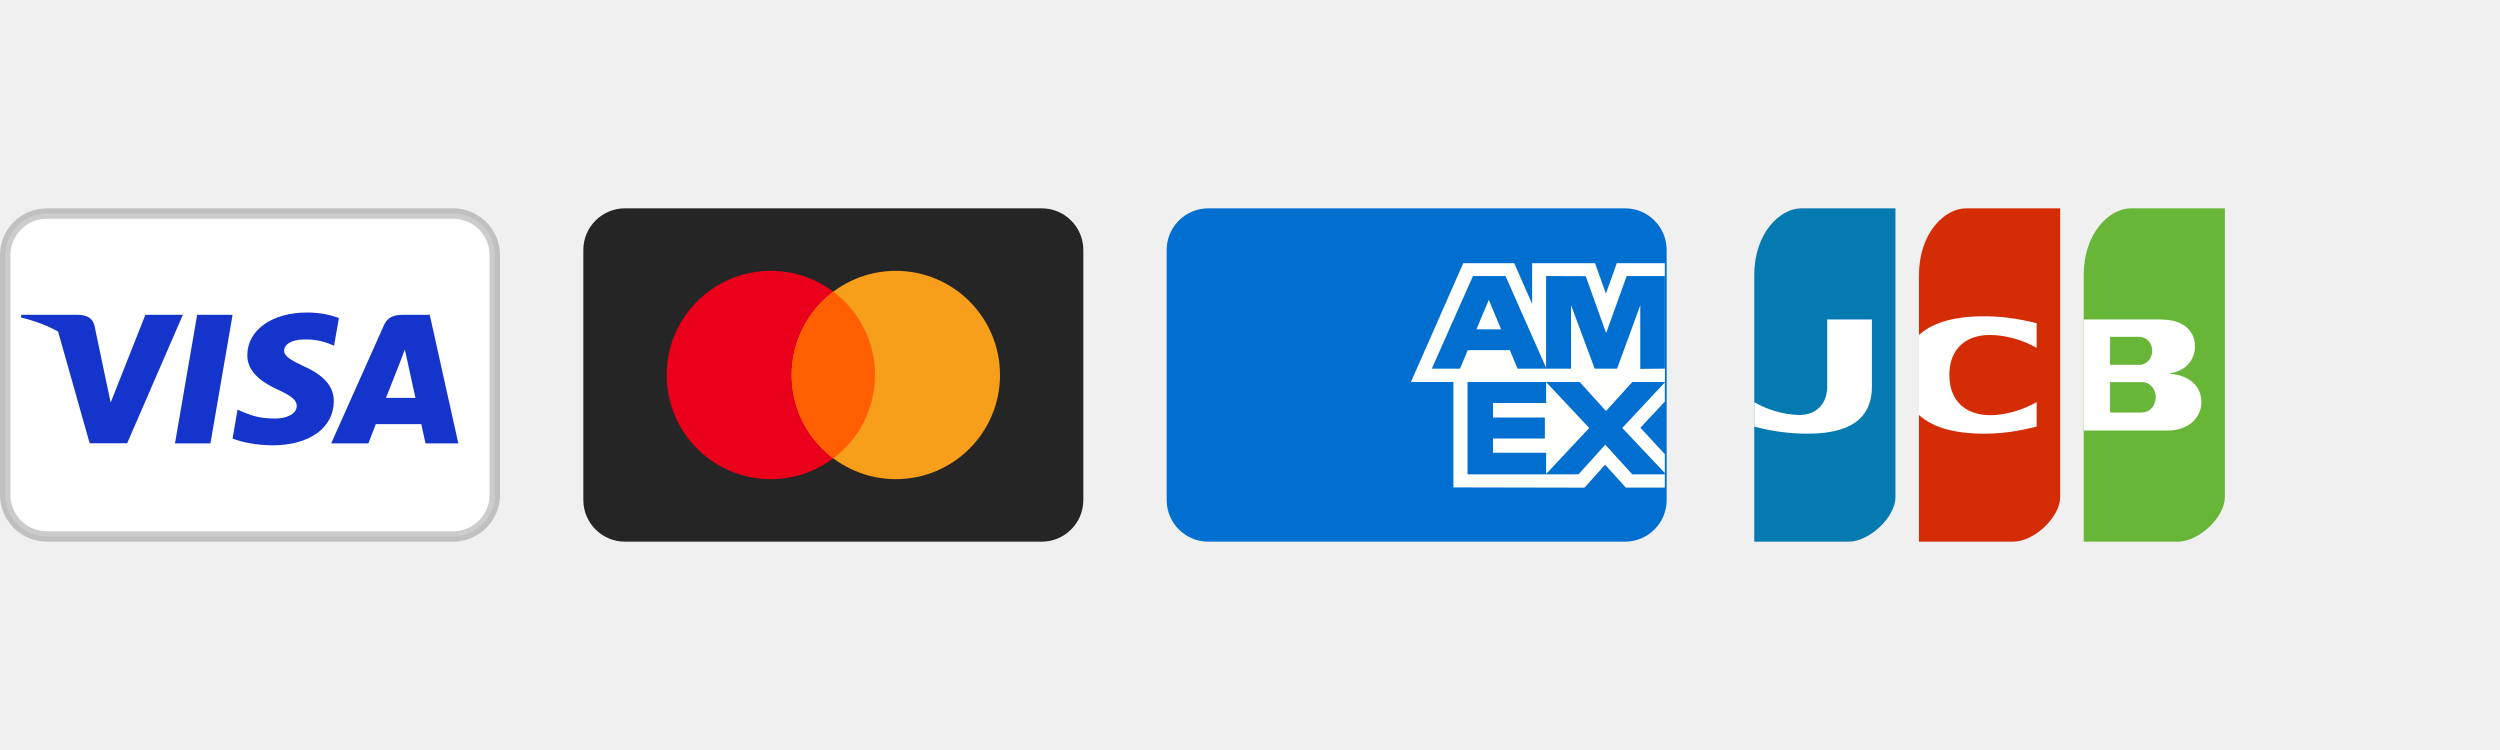
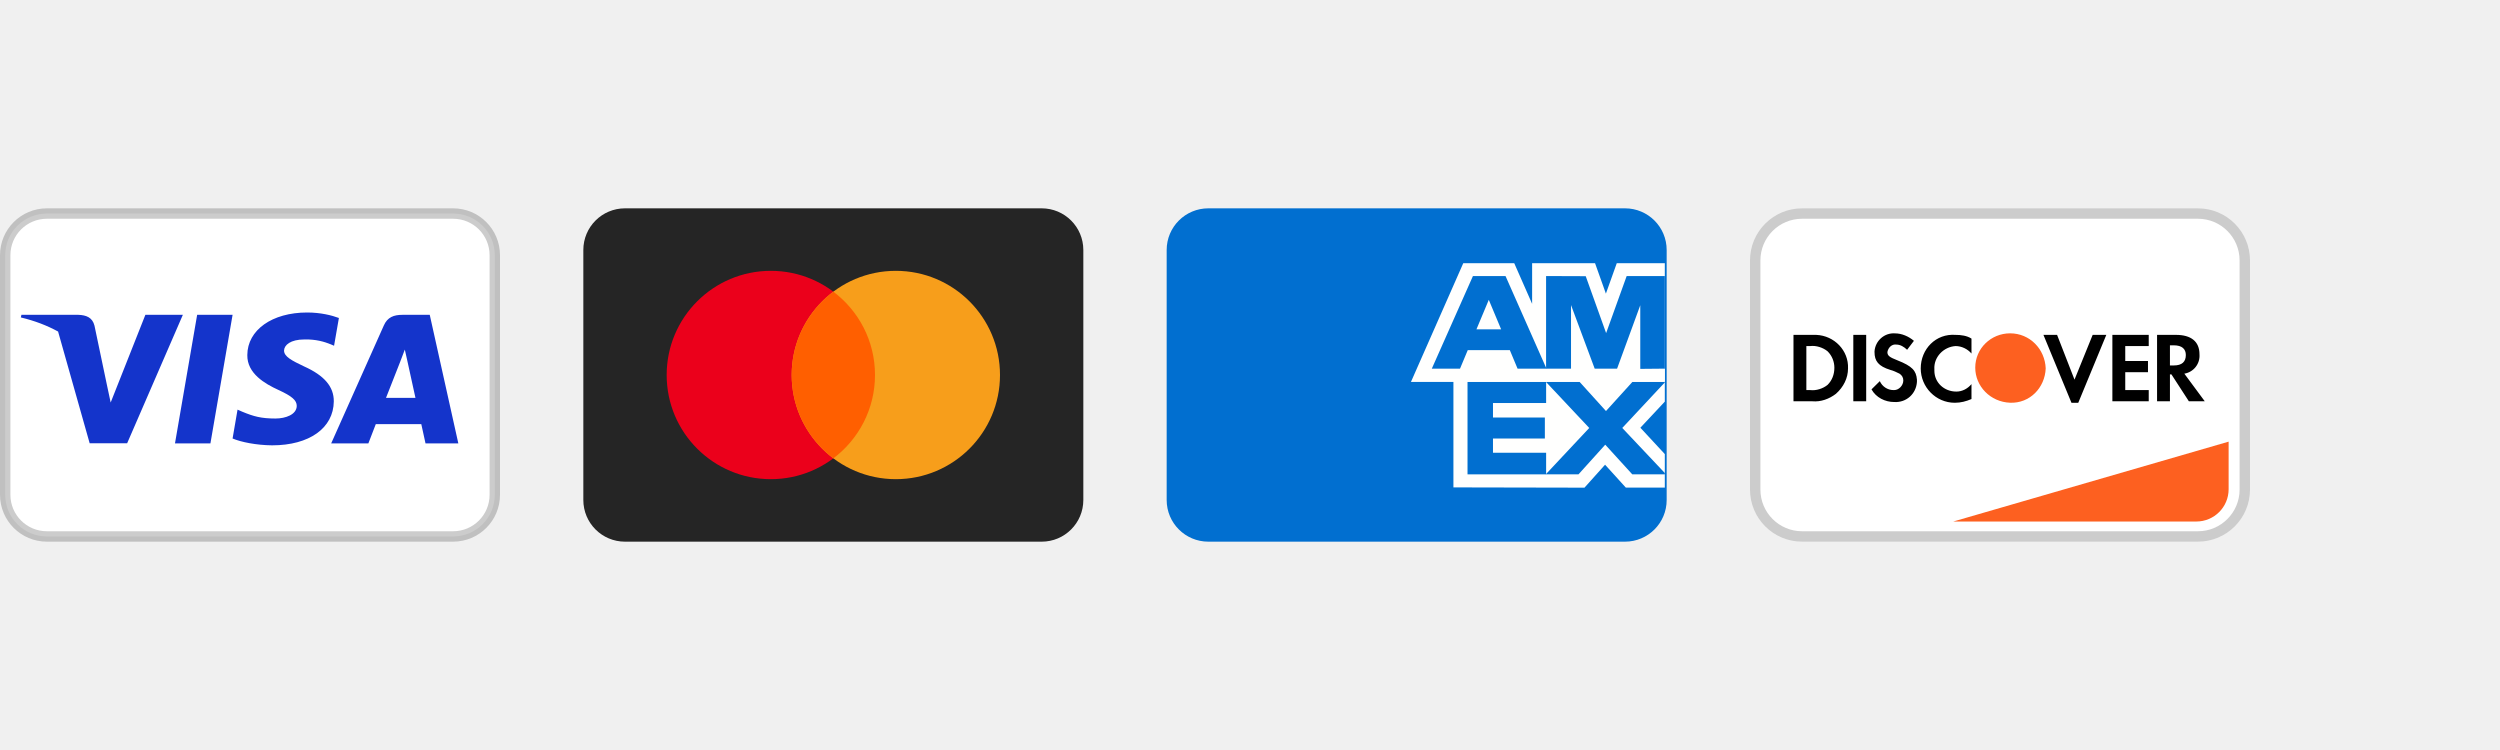
<svg xmlns="http://www.w3.org/2000/svg" width="120" height="36" viewBox="0 0 120 36" fill="none">
  <g clip-path="url(#clip0_8906_109679)">
    <g clip-path="url(#clip1_8906_109679)">
      <g clip-path="url(#clip2_8906_109679)">
        <path d="M21.75 10.25H2.25C1.145 10.25 0.25 11.145 0.25 12.25V23.75C0.25 24.855 1.145 25.75 2.25 25.75H21.75C22.855 25.75 23.75 24.855 23.75 23.75V12.25C23.75 11.145 22.855 10.25 21.75 10.25Z" fill="white" stroke="black" stroke-opacity="0.2" stroke-width="0.5" />
        <path d="M2.788 15.914C2.265 15.627 1.668 15.397 1 15.237L1.028 15.112H3.765C4.136 15.125 4.437 15.236 4.535 15.631L5.13 18.467L5.312 19.321L6.978 15.112H8.777L6.103 21.277H4.304L2.788 15.914ZM10.1 21.284H8.399L9.463 15.112H11.164L10.1 21.284ZM16.267 15.263L16.035 16.596L15.882 16.53C15.574 16.405 15.167 16.28 14.614 16.294C13.943 16.294 13.642 16.563 13.634 16.826C13.634 17.114 13.999 17.305 14.594 17.587C15.574 18.027 16.029 18.566 16.022 19.268C16.008 20.549 14.846 21.376 13.061 21.376C12.298 21.369 11.563 21.218 11.164 21.048L11.402 19.662L11.626 19.761C12.179 19.991 12.543 20.089 13.222 20.089C13.712 20.089 14.237 19.898 14.244 19.485C14.244 19.216 14.02 19.018 13.362 18.716C12.718 18.421 11.857 17.928 11.871 17.042C11.878 15.84 13.061 15 14.741 15C15.399 15 15.931 15.138 16.267 15.263ZM18.528 19.098H19.942C19.872 18.789 19.55 17.311 19.55 17.311L19.431 16.78C19.347 17.009 19.2 17.384 19.207 17.371C19.207 17.371 18.668 18.743 18.528 19.098ZM20.628 15.112L22 21.284H20.425C20.425 21.284 20.271 20.575 20.222 20.358H18.038C17.975 20.522 17.681 21.284 17.681 21.284H15.896L18.423 15.624C18.598 15.223 18.906 15.112 19.312 15.112H20.628Z" fill="#1434CB" />
      </g>
    </g>
  </g>
  <g clip-path="url(#clip3_8906_109679)">
    <g clip-path="url(#clip4_8906_109679)">
      <g clip-path="url(#clip5_8906_109679)">
        <path d="M50 10H30C28.895 10 28 10.895 28 12V24C28 25.105 28.895 26 30 26H50C51.105 26 52 25.105 52 24V12C52 10.895 51.105 10 50 10Z" fill="#252525" />
        <path d="M37 23C39.761 23 42 20.761 42 18C42 15.239 39.761 13 37 13C34.239 13 32 15.239 32 18C32 20.761 34.239 23 37 23Z" fill="#EB001B" />
        <path d="M43 23C45.761 23 48 20.761 48 18C48 15.239 45.761 13 43 13C40.239 13 38 15.239 38 18C38 20.761 40.239 23 43 23Z" fill="#F79E1B" />
        <path fill-rule="evenodd" clip-rule="evenodd" d="M40 14C41.214 14.912 42 16.364 42 18C42 19.636 41.214 21.088 40 22.001C38.786 21.088 38 19.636 38 18C38 16.364 38.786 14.912 40 14Z" fill="#FF5F00" />
      </g>
    </g>
  </g>
  <g clip-path="url(#clip6_8906_109679)">
    <g clip-path="url(#clip7_8906_109679)">
      <g clip-path="url(#clip8_8906_109679)">
        <path d="M78 10H58C56.895 10 56 10.895 56 12V24C56 25.105 56.895 26 58 26H78C79.105 26 80 25.105 80 24V12C80 10.895 79.105 10 78 10Z" fill="#016FD0" />
        <path fill-rule="evenodd" clip-rule="evenodd" d="M69.764 23.395V17.693L79.911 17.703V19.277L78.738 20.531L79.911 21.796V23.404H78.039L77.043 22.306L76.055 23.408L69.764 23.395Z" fill="#FFFFFE" />
        <path fill-rule="evenodd" clip-rule="evenodd" d="M70.441 22.769V18.32H74.214V19.345H71.663V20.041H74.153V21.049H71.663V21.732H74.214V22.769H70.441Z" fill="#016FD0" />
        <path fill-rule="evenodd" clip-rule="evenodd" d="M74.195 22.769L76.283 20.542L74.195 18.32H75.811L77.087 19.73L78.366 18.32H79.912V18.355L77.869 20.542L79.912 22.706V22.769H78.35L77.052 21.345L75.767 22.769H74.195Z" fill="#016FD0" />
        <path fill-rule="evenodd" clip-rule="evenodd" d="M70.237 12.633H72.683L73.542 14.584V12.633H76.562L77.083 14.094L77.605 12.633H79.911V18.334H67.725L70.237 12.633Z" fill="#FFFFFE" />
        <path fill-rule="evenodd" clip-rule="evenodd" d="M70.701 13.25L68.727 17.695H70.081L70.453 16.805H72.471L72.843 17.695H74.231L72.265 13.25H70.701ZM70.87 15.807L71.462 14.392L72.054 15.807H70.87Z" fill="#016FD0" />
        <path fill-rule="evenodd" clip-rule="evenodd" d="M74.212 17.695V13.25L76.115 13.257L77.094 15.989L78.08 13.25H79.912V17.695L78.733 17.706V14.652L77.62 17.695H76.545L75.409 14.642V17.695H74.212Z" fill="#016FD0" />
      </g>
    </g>
  </g>
-   <g clip-path="url(#clip9_8906_109679)">
-     <g clip-path="url(#clip10_8906_109679)">
-       <g clip-path="url(#clip11_8906_109679)">
-         <path d="M84.205 26H88.723C89.751 26 90.982 24.805 90.982 23.867V10H86.464C85.436 10 84.205 11.195 84.205 13.2V26Z" fill="#047AB1" />
-         <path d="M86.769 20.817C85.902 20.817 85.039 20.702 84.205 20.475V19.302C84.852 19.68 85.591 19.893 86.351 19.921C87.221 19.921 87.706 19.345 87.706 18.555V15.334H89.852V18.555C89.852 19.814 89.152 20.817 86.769 20.817Z" fill="white" />
-         <path d="M92.111 26H96.629C97.657 26 98.888 24.805 98.888 23.867V10H94.37C93.342 10 92.111 11.195 92.111 13.2V26Z" fill="#D42D06" />
-         <path d="M92.111 16.079C92.766 15.482 93.896 15.108 95.726 15.194C96.719 15.236 97.759 15.514 97.759 15.514V16.698C97.164 16.358 96.496 16.15 95.805 16.09C94.415 15.972 93.568 16.708 93.568 17.999C93.568 19.29 94.415 20.026 95.805 19.919C96.497 19.853 97.164 19.642 97.759 19.3V20.474C97.759 20.474 96.719 20.762 95.726 20.804C93.896 20.89 92.766 20.516 92.111 19.919V16.079Z" fill="white" />
-         <path d="M100.018 26H104.535C105.563 26 106.794 24.805 106.794 23.867V10H102.277C101.249 10 100.018 11.195 100.018 13.2V26Z" fill="#67B637" />
-         <path d="M105.665 19.281C105.665 20.134 104.965 20.667 104.027 20.667H100.018V15.334H103.666L103.926 15.345C104.75 15.387 105.36 15.846 105.36 16.635C105.36 17.254 104.942 17.787 104.185 17.915V17.947C105.021 18.001 105.665 18.502 105.665 19.281ZM102.785 16.177C102.736 16.17 102.687 16.166 102.638 16.166H101.283V17.51H102.785C103.067 17.446 103.304 17.201 103.304 16.838C103.304 16.475 103.067 16.23 102.785 16.177ZM102.954 18.353C102.894 18.344 102.834 18.34 102.773 18.342H101.283V19.803H102.773L102.954 19.782C103.237 19.718 103.474 19.441 103.474 19.067C103.474 18.694 103.248 18.427 102.954 18.353Z" fill="white" />
-       </g>
-     </g>
-   </g>
+   <rect x="84" y="10" width="24" height="16" rx="2.5" fill="white" />
+   <rect x="84.25" y="10.25" width="23.5" height="15.5" rx="2.25" stroke="black" stroke-opacity="0.2" stroke-width="0.5" />
+   <path d="M93.757 25.033L106.974 21.199V23.483C106.974 24.339 106.28 25.033 105.424 25.033H93.757Z" fill="#FD6020" />
+   <path fill-rule="evenodd" clip-rule="evenodd" d="M104.448 16.074C105.175 16.074 105.575 16.396 105.575 17.005C105.611 17.471 105.284 17.865 104.848 17.936L105.829 19.262H105.066L104.23 17.972H104.157V19.262H103.539V16.074H104.448ZM104.157 17.542H104.339C104.739 17.542 104.92 17.363 104.92 17.041C104.92 16.754 104.739 16.575 104.339 16.575H104.157V17.542ZM101.394 19.262H103.139V18.724H102.012V17.865H103.103V17.328H102.012V16.611H103.139V16.074H101.394V19.262ZM99.576 18.223L98.74 16.074H98.085L99.43 19.333H99.757L101.103 16.074H100.448L99.576 18.223ZM92.195 17.686C92.195 18.581 92.922 19.333 93.831 19.333C94.122 19.333 94.377 19.262 94.631 19.154V18.438C94.449 18.653 94.195 18.796 93.904 18.796C93.322 18.796 92.85 18.366 92.85 17.793V17.721C92.813 17.148 93.286 16.647 93.868 16.611C94.158 16.611 94.449 16.754 94.631 16.969V16.253C94.413 16.11 94.122 16.074 93.868 16.074C92.922 16.002 92.195 16.754 92.195 17.686ZM91.068 17.292C90.704 17.148 90.595 17.077 90.595 16.898C90.632 16.683 90.814 16.504 91.032 16.54C91.213 16.54 91.395 16.647 91.541 16.79L91.868 16.36C91.613 16.145 91.286 16.002 90.959 16.002C90.45 15.966 90.014 16.36 89.977 16.862V16.898C89.977 17.328 90.159 17.578 90.741 17.757C90.886 17.793 91.032 17.865 91.177 17.936C91.286 18.008 91.359 18.116 91.359 18.259C91.359 18.509 91.141 18.724 90.922 18.724H90.886C90.595 18.724 90.341 18.545 90.232 18.295L89.832 18.689C90.05 19.083 90.486 19.297 90.922 19.297C91.504 19.333 91.977 18.904 92.013 18.33V18.223C91.977 17.793 91.795 17.578 91.068 17.292ZM88.959 19.262H89.577V16.074H88.959V19.262ZM86.087 16.074H86.996H87.178C88.05 16.11 88.741 16.826 88.705 17.686C88.705 18.151 88.487 18.581 88.123 18.904C87.796 19.154 87.396 19.297 86.996 19.262H86.087V16.074ZM86.887 18.724C87.178 18.76 87.505 18.653 87.723 18.474C87.941 18.259 88.05 17.972 88.05 17.65C88.05 17.363 87.941 17.077 87.723 16.862C87.505 16.683 87.178 16.575 86.887 16.611H86.705V18.724H86.887Z" fill="black" />
+   <path fill-rule="evenodd" clip-rule="evenodd" d="M96.485 16C95.576 16 94.812 16.716 94.812 17.648C94.812 18.543 95.54 19.295 96.485 19.331C97.43 19.367 98.157 18.615 98.194 17.683C98.157 16.752 97.43 16 96.485 16V16Z" fill="#FD6020" />
  <defs>
    <clipPath id="clip0_8906_109679">
      <rect width="24" height="16" fill="white" transform="translate(0 10)" />
    </clipPath>
    <clipPath id="clip1_8906_109679">
      <rect width="24" height="16" fill="white" transform="translate(0 10)" />
    </clipPath>
    <clipPath id="clip2_8906_109679">
      <rect width="24" height="16" fill="white" transform="translate(0 10)" />
    </clipPath>
    <clipPath id="clip3_8906_109679">
      <rect width="24" height="16" fill="white" transform="translate(28 10)" />
    </clipPath>
    <clipPath id="clip4_8906_109679">
      <rect width="24" height="16" fill="white" transform="translate(28 10)" />
    </clipPath>
    <clipPath id="clip5_8906_109679">
      <rect width="24" height="16" fill="white" transform="translate(28 10)" />
    </clipPath>
    <clipPath id="clip6_8906_109679">
      <rect width="24" height="16" fill="white" transform="translate(56 10)" />
    </clipPath>
    <clipPath id="clip7_8906_109679">
      <rect width="24" height="16" fill="white" transform="translate(56 10)" />
    </clipPath>
    <clipPath id="clip8_8906_109679">
      <rect width="24" height="16" fill="white" transform="translate(56 10)" />
    </clipPath>
-     <clipPath id="clip9_8906_109679">
-       <rect width="23" height="16" fill="white" transform="translate(84 10)" />
-     </clipPath>
-     <clipPath id="clip10_8906_109679">
-       <rect width="23" height="16" fill="white" transform="translate(84 10)" />
-     </clipPath>
-     <clipPath id="clip11_8906_109679">
-       <rect width="23" height="16" fill="white" transform="translate(84 10)" />
-     </clipPath>
  </defs>
</svg>
